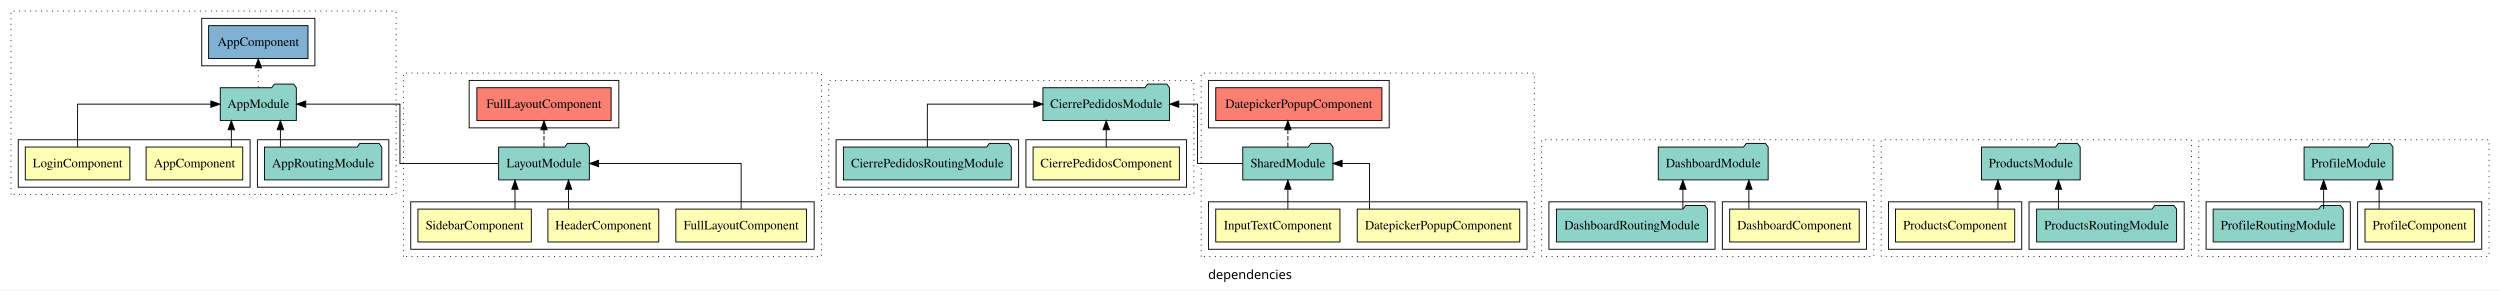
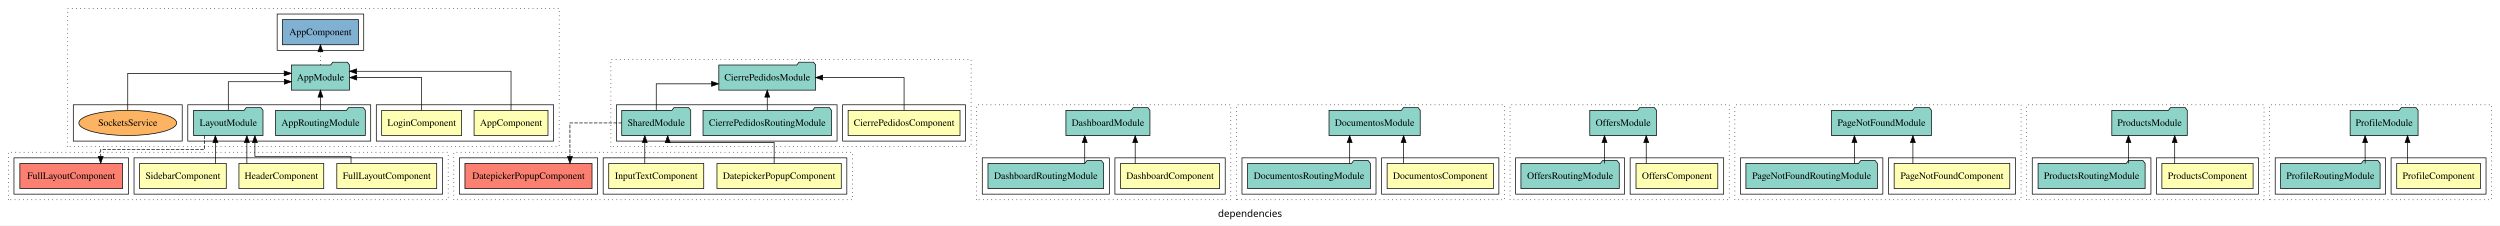
- <svg xmlns="http://www.w3.org/2000/svg" width="2739pt" height="318pt" viewBox="0.00 0.00 2739.00 317.80">
-   <g id="graph0" class="graph" transform="scale(1 1) rotate(0) translate(4 313.8)">
-     <polygon fill="white" stroke="transparent" points="-4,4 -4,-313.8 2735,-313.8 2735,4 -4,4" />
-     <text text-anchor="middle" x="1365.5" y="-8.2" font-family="sans-serif" font-size="14.00">dependencies</text>
+ <svg xmlns="http://www.w3.org/2000/svg" width="3581pt" height="323pt" viewBox="0.00 0.00 3581.00 322.80">
+   <g id="graph0" class="graph" transform="scale(1 1) rotate(0) translate(4 318.8)">
+     <polygon fill="white" stroke="transparent" points="-4,4 -4,-318.8 3577,-318.8 3577,4 -4,4" />
+     <text text-anchor="middle" x="1786.5" y="-8.2" font-family="sans-serif" font-size="14.00">dependencies</text>
+     <g id="clust1" class="cluster">
+       <polygon fill="none" stroke="black" stroke-dasharray="1,5" points="93,-108.8 93,-306.8 797,-306.8 797,-108.8 93,-108.8" />
+     </g>
+     <g id="clust2" class="cluster">
+       <polygon fill="none" stroke="black" points="535,-116.8 535,-168.8 789,-168.8 789,-116.8 535,-116.8" />
+     </g>
+     <g id="clust5" class="cluster">
+       <polygon fill="none" stroke="black" points="265,-116.8 265,-168.8 527,-168.8 527,-116.8 265,-116.8" />
+     </g>
+     <g id="clust7" class="cluster">
+       <polygon fill="none" stroke="black" points="393,-246.8 393,-298.8 517,-298.8 517,-246.8 393,-246.8" />
+     </g>
+     <g id="clust8" class="cluster">
+       <polygon fill="none" stroke="black" points="101,-116.8 101,-168.8 257,-168.8 257,-116.8 101,-116.8" />
+     </g>
+     <g id="clust15" class="cluster">
+       <polygon fill="none" stroke="black" stroke-dasharray="1,5" points="871,-108.8 871,-233.8 1387,-233.8 1387,-108.8 871,-108.8" />
+     </g>
+     <g id="clust16" class="cluster">
+       <polygon fill="none" stroke="black" points="1203,-116.8 1203,-168.8 1379,-168.8 1379,-116.8 1203,-116.8" />
+     </g>
+     <g id="clust18" class="cluster">
+       <polygon fill="none" stroke="black" points="879,-116.8 879,-168.8 1195,-168.8 1195,-116.8 879,-116.8" />
+     </g>
+     <g id="clust28" class="cluster">
+       <polygon fill="none" stroke="black" stroke-dasharray="1,5" points="1395,-32.8 1395,-168.8 1759,-168.8 1759,-32.8 1395,-32.8" />
+     </g>
+     <g id="clust29" class="cluster">
+       <polygon fill="none" stroke="black" points="1593,-40.8 1593,-92.8 1751,-92.8 1751,-40.8 1593,-40.8" />
+     </g>
+     <g id="clust31" class="cluster">
+       <polygon fill="none" stroke="black" points="1403,-40.8 1403,-92.8 1585,-92.8 1585,-40.8 1403,-40.8" />
+     </g>
+     <g id="clust41" class="cluster">
+       <polygon fill="none" stroke="black" stroke-dasharray="1,5" points="1767,-32.8 1767,-168.8 2151,-168.8 2151,-32.8 1767,-32.8" />
+     </g>
+     <g id="clust42" class="cluster">
+       <polygon fill="none" stroke="black" points="1975,-40.8 1975,-92.8 2143,-92.8 2143,-40.8 1975,-40.8" />
+     </g>
+     <g id="clust44" class="cluster">
+       <polygon fill="none" stroke="black" points="1775,-40.8 1775,-92.8 1967,-92.8 1967,-40.8 1775,-40.8" />
+     </g>
+     <g id="clust54" class="cluster">
+       <polygon fill="none" stroke="black" stroke-dasharray="1,5" points="8,-32.8 8,-100.8 638,-100.8 638,-32.8 8,-32.8" />
+     </g>
+     <g id="clust55" class="cluster">
+       <polygon fill="none" stroke="black" points="188,-40.8 188,-92.8 630,-92.8 630,-40.8 188,-40.8" />
+     </g>
+     <g id="clust60" class="cluster">
+       <polygon fill="none" stroke="black" points="16,-40.8 16,-92.8 180,-92.8 180,-40.8 16,-40.8" />
+     </g>
+     <g id="clust63" class="cluster">
+       <polygon fill="none" stroke="black" stroke-dasharray="1,5" points="2159,-32.8 2159,-168.8 2473,-168.8 2473,-32.8 2159,-32.8" />
+     </g>
+     <g id="clust64" class="cluster">
+       <polygon fill="none" stroke="black" points="2331,-40.8 2331,-92.8 2465,-92.8 2465,-40.8 2331,-40.8" />
+     </g>
+     <g id="clust66" class="cluster">
+       <polygon fill="none" stroke="black" points="2167,-40.8 2167,-92.8 2323,-92.8 2323,-40.8 2167,-40.8" />
+     </g>
    <g id="clust76" class="cluster">
-       <polygon fill="none" stroke="black" stroke-dasharray="1,5" points="1312,-32.8 1312,-233.8 1677,-233.8 1677,-32.8 1312,-32.8" />
+       <polygon fill="none" stroke="black" stroke-dasharray="1,5" points="2481,-32.8 2481,-168.8 2891,-168.8 2891,-32.8 2481,-32.8" />
    </g>
    <g id="clust77" class="cluster">
-       <polygon fill="none" stroke="black" points="1320,-40.8 1320,-92.8 1669,-92.8 1669,-40.8 1320,-40.8" />
-     </g>
-     <g id="clust81" class="cluster">
-       <polygon fill="none" stroke="black" points="1320,-173.8 1320,-225.8 1518,-225.8 1518,-173.8 1320,-173.8" />
-     </g>
-     <g id="clust28" class="cluster">
-       <polygon fill="none" stroke="black" stroke-dasharray="1,5" points="1685,-32.8 1685,-160.8 2049,-160.8 2049,-32.8 1685,-32.8" />
-     </g>
-     <g id="clust29" class="cluster">
-       <polygon fill="none" stroke="black" points="1883,-40.8 1883,-92.8 2041,-92.8 2041,-40.8 1883,-40.8" />
-     </g>
-     <g id="clust31" class="cluster">
-       <polygon fill="none" stroke="black" points="1693,-40.8 1693,-92.8 1875,-92.8 1875,-40.8 1693,-40.8" />
-     </g>
-     <g id="clust63" class="cluster">
-       <polygon fill="none" stroke="black" stroke-dasharray="1,5" points="2405,-32.8 2405,-160.8 2723,-160.8 2723,-32.8 2405,-32.8" />
-     </g>
-     <g id="clust64" class="cluster">
-       <polygon fill="none" stroke="black" points="2579,-40.8 2579,-92.8 2715,-92.8 2715,-40.8 2579,-40.8" />
-     </g>
-     <g id="clust66" class="cluster">
-       <polygon fill="none" stroke="black" points="2413,-40.8 2413,-92.8 2571,-92.8 2571,-40.8 2413,-40.8" />
-     </g>
-     <g id="clust41" class="cluster">
-       <polygon fill="none" stroke="black" stroke-dasharray="1,5" points="438,-32.8 438,-233.8 896,-233.8 896,-32.8 438,-32.8" />
-     </g>
-     <g id="clust42" class="cluster">
-       <polygon fill="none" stroke="black" points="446,-40.8 446,-92.8 888,-92.8 888,-40.8 446,-40.8" />
-     </g>
-     <g id="clust47" class="cluster">
-       <polygon fill="none" stroke="black" points="510,-173.8 510,-225.8 674,-225.8 674,-173.8 510,-173.8" />
-     </g>
-     <g id="clust1" class="cluster">
-       <polygon fill="none" stroke="black" stroke-dasharray="1,5" points="8,-100.8 8,-301.8 430,-301.8 430,-100.8 8,-100.8" />
-     </g>
-     <g id="clust5" class="cluster">
-       <polygon fill="none" stroke="black" points="278,-108.8 278,-160.8 422,-160.8 422,-108.8 278,-108.8" />
-     </g>
-     <g id="clust2" class="cluster">
-       <polygon fill="none" stroke="black" points="16,-108.8 16,-160.8 270,-160.8 270,-108.8 16,-108.8" />
-     </g>
-     <g id="clust7" class="cluster">
-       <polygon fill="none" stroke="black" points="217,-241.8 217,-293.8 341,-293.8 341,-241.8 217,-241.8" />
-     </g>
-     <g id="clust50" class="cluster">
-       <polygon fill="none" stroke="black" stroke-dasharray="1,5" points="2057,-32.8 2057,-160.8 2397,-160.8 2397,-32.8 2057,-32.8" />
-     </g>
-     <g id="clust53" class="cluster">
-       <polygon fill="none" stroke="black" points="2219,-40.8 2219,-92.8 2389,-92.8 2389,-40.8 2219,-40.8" />
-     </g>
-     <g id="clust51" class="cluster">
-       <polygon fill="none" stroke="black" points="2065,-40.8 2065,-92.8 2211,-92.8 2211,-40.8 2065,-40.8" />
-     </g>
-     <g id="clust15" class="cluster">
-       <polygon fill="none" stroke="black" stroke-dasharray="1,5" points="904,-100.8 904,-225.8 1304,-225.8 1304,-100.8 904,-100.8" />
-     </g>
-     <g id="clust16" class="cluster">
-       <polygon fill="none" stroke="black" points="1120,-108.8 1120,-160.8 1296,-160.8 1296,-108.8 1120,-108.8" />
-     </g>
-     <g id="clust18" class="cluster">
-       <polygon fill="none" stroke="black" points="912,-108.8 912,-160.8 1112,-160.8 1112,-108.8 912,-108.8" />
+       <polygon fill="none" stroke="black" points="2701,-40.8 2701,-92.8 2883,-92.8 2883,-40.8 2701,-40.8" />
+     </g>
+     <g id="clust79" class="cluster">
+       <polygon fill="none" stroke="black" points="2489,-40.8 2489,-92.8 2693,-92.8 2693,-40.8 2489,-40.8" />
+     </g>
+     <g id="clust89" class="cluster">
+       <polygon fill="none" stroke="black" stroke-dasharray="1,5" points="2899,-32.8 2899,-168.8 3239,-168.8 3239,-32.8 2899,-32.8" />
+     </g>
+     <g id="clust90" class="cluster">
+       <polygon fill="none" stroke="black" points="3085,-40.8 3085,-92.8 3231,-92.8 3231,-40.8 3085,-40.8" />
+     </g>
+     <g id="clust92" class="cluster">
+       <polygon fill="none" stroke="black" points="2907,-40.8 2907,-92.8 3077,-92.8 3077,-40.8 2907,-40.8" />
+     </g>
+     <g id="clust102" class="cluster">
+       <polygon fill="none" stroke="black" stroke-dasharray="1,5" points="3247,-32.8 3247,-168.8 3565,-168.8 3565,-32.8 3247,-32.8" />
+     </g>
+     <g id="clust103" class="cluster">
+       <polygon fill="none" stroke="black" points="3421,-40.8 3421,-92.8 3557,-92.8 3557,-40.8 3421,-40.8" />
+     </g>
+     <g id="clust105" class="cluster">
+       <polygon fill="none" stroke="black" points="3255,-40.8 3255,-92.8 3413,-92.8 3413,-40.8 3255,-40.8" />
+     </g>
+     <g id="clust115" class="cluster">
+       <polygon fill="none" stroke="black" stroke-dasharray="1,5" points="646,-32.8 646,-100.8 1217,-100.8 1217,-32.8 646,-32.8" />
+     </g>
+     <g id="clust116" class="cluster">
+       <polygon fill="none" stroke="black" points="860,-40.8 860,-92.8 1209,-92.8 1209,-40.8 860,-40.8" />
+     </g>
+     <g id="clust120" class="cluster">
+       <polygon fill="none" stroke="black" points="654,-40.8 654,-92.8 852,-92.8 852,-40.8 654,-40.8" />
    </g>
    <g id="node1" class="node">
-       <polygon fill="#ffffb3" stroke="black" points="261.94,-152.8 156.06,-152.8 156.06,-116.8 261.94,-116.8 261.94,-152.8" />
-       <text text-anchor="middle" x="209" y="-130.6" font-family="Times,serif" font-size="14.00">AppComponent</text>
+       <polygon fill="#ffffb3" stroke="black" points="780.94,-160.8 675.06,-160.8 675.06,-124.8 780.94,-124.8 780.94,-160.8" />
+       <text text-anchor="middle" x="728" y="-138.6" font-family="Times,serif" font-size="14.00">AppComponent</text>
    </g>
    <g id="node3" class="node">
-       <polygon fill="#8dd3c7" stroke="black" points="320.66,-217.8 317.66,-221.8 296.66,-221.8 293.66,-217.8 237.34,-217.8 237.34,-181.8 320.66,-181.8 320.66,-217.8" />
-       <text text-anchor="middle" x="279" y="-195.6" font-family="Times,serif" font-size="14.00">AppModule</text>
+       <polygon fill="#8dd3c7" stroke="black" points="496.66,-225.8 493.66,-229.8 472.66,-229.8 469.66,-225.8 413.34,-225.8 413.34,-189.8 496.66,-189.8 496.66,-225.8" />
+       <text text-anchor="middle" x="455" y="-203.6" font-family="Times,serif" font-size="14.00">AppModule</text>
    </g>
    <g id="edge1" class="edge">
-       <path fill="none" stroke="black" d="M249.45,-152.91C249.45,-152.91 249.45,-171.79 249.45,-171.79" />
-       <polygon fill="black" stroke="black" points="245.95,-171.79 249.45,-181.79 252.95,-171.79 245.95,-171.79" />
+       <path fill="none" stroke="black" d="M728,-161.09C728,-183.01 728,-216.8 728,-216.8 728,-216.8 506.76,-216.8 506.76,-216.8" />
+       <polygon fill="black" stroke="black" points="506.76,-213.3 496.76,-216.8 506.76,-220.3 506.76,-213.3" />
    </g>
    <g id="node2" class="node">
-       <polygon fill="#ffffb3" stroke="black" points="138.28,-152.8 23.72,-152.8 23.72,-116.8 138.28,-116.8 138.28,-152.8" />
-       <text text-anchor="middle" x="81" y="-130.6" font-family="Times,serif" font-size="14.00">LoginComponent</text>
+       <polygon fill="#ffffb3" stroke="black" points="657.28,-160.8 542.72,-160.8 542.72,-124.8 657.28,-124.8 657.28,-160.8" />
+       <text text-anchor="middle" x="600" y="-138.6" font-family="Times,serif" font-size="14.00">LoginComponent</text>
    </g>
    <g id="edge2" class="edge">
-       <path fill="none" stroke="black" d="M81,-152.91C81,-172.14 81,-199.8 81,-199.8 81,-199.8 227.01,-199.8 227.01,-199.8" />
-       <polygon fill="black" stroke="black" points="227.01,-203.3 237.01,-199.8 227.01,-196.3 227.01,-203.3" />
+       <path fill="none" stroke="black" d="M600,-160.91C600,-180.14 600,-207.8 600,-207.8 600,-207.8 506.94,-207.8 506.94,-207.8" />
+       <polygon fill="black" stroke="black" points="506.94,-204.3 496.94,-207.8 506.94,-211.3 506.94,-204.3" />
    </g>
    <g id="node6" class="node">
-       <polygon fill="#80b1d3" stroke="black" points="333.44,-285.8 224.56,-285.8 224.56,-249.8 333.44,-249.8 333.44,-285.8" />
-       <text text-anchor="middle" x="279" y="-263.6" font-family="Times,serif" font-size="14.00">AppComponent </text>
+       <polygon fill="#80b1d3" stroke="black" points="509.44,-290.8 400.56,-290.8 400.56,-254.8 509.44,-254.8 509.44,-290.8" />
+       <text text-anchor="middle" x="455" y="-268.6" font-family="Times,serif" font-size="14.00">AppComponent </text>
    </g>
    <g id="edge5" class="edge">
-       <path fill="none" stroke="black" stroke-dasharray="1,5" d="M279,-218.02C279,-218.02 279,-239.53 279,-239.53" />
-       <polygon fill="black" stroke="black" points="275.5,-239.53 279,-249.53 282.5,-239.53 275.5,-239.53" />
+       <path fill="none" stroke="black" stroke-dasharray="1,5" d="M455,-225.91C455,-225.91 455,-244.79 455,-244.79" />
+       <polygon fill="black" stroke="black" points="451.5,-244.79 455,-254.79 458.5,-244.79 451.5,-244.79" />
    </g>
    <g id="node4" class="node">
-       <polygon fill="#8dd3c7" stroke="black" points="414.27,-152.8 411.27,-156.8 390.27,-156.8 387.27,-152.8 285.73,-152.8 285.73,-116.8 414.27,-116.8 414.27,-152.8" />
-       <text text-anchor="middle" x="350" y="-130.6" font-family="Times,serif" font-size="14.00">AppRoutingModule</text>
+       <polygon fill="#8dd3c7" stroke="black" points="519.27,-160.8 516.27,-164.8 495.27,-164.8 492.27,-160.8 390.73,-160.8 390.73,-124.8 519.27,-124.8 519.27,-160.8" />
+       <text text-anchor="middle" x="455" y="-138.6" font-family="Times,serif" font-size="14.00">AppRoutingModule</text>
    </g>
    <g id="edge3" class="edge">
-       <path fill="none" stroke="black" d="M303.22,-152.91C303.22,-152.91 303.22,-171.79 303.22,-171.79" />
-       <polygon fill="black" stroke="black" points="299.72,-171.79 303.22,-181.79 306.72,-171.79 299.72,-171.79" />
+       <path fill="none" stroke="black" d="M455,-160.91C455,-160.91 455,-179.79 455,-179.79" />
+       <polygon fill="black" stroke="black" points="451.5,-179.79 455,-189.79 458.5,-179.79 451.5,-179.79" />
    </g>
    <g id="node5" class="node">
-       <polygon fill="#8dd3c7" stroke="black" points="641.71,-152.8 638.71,-156.8 617.71,-156.8 614.71,-152.8 542.29,-152.8 542.29,-116.8 641.71,-116.8 641.71,-152.8" />
-       <text text-anchor="middle" x="592" y="-130.6" font-family="Times,serif" font-size="14.00">LayoutModule</text>
+       <polygon fill="#8dd3c7" stroke="black" points="372.71,-160.8 369.71,-164.8 348.71,-164.8 345.71,-160.8 273.29,-160.8 273.29,-124.8 372.71,-124.8 372.71,-160.8" />
+       <text text-anchor="middle" x="323" y="-138.6" font-family="Times,serif" font-size="14.00">LayoutModule</text>
    </g>
    <g id="edge4" class="edge">
-       <path fill="none" stroke="black" d="M542.06,-134.8C495.82,-134.8 434.17,-134.8 434.17,-134.8 434.17,-134.8 434.17,-199.8 434.17,-199.8 434.17,-199.8 330.99,-199.8 330.99,-199.8" />
-       <polygon fill="black" stroke="black" points="330.99,-196.3 320.99,-199.8 330.99,-203.3 330.99,-196.3" />
+       <path fill="none" stroke="black" d="M323,-160.82C323,-178.17 323,-201.8 323,-201.8 323,-201.8 403.23,-201.8 403.23,-201.8" />
+       <polygon fill="black" stroke="black" points="403.23,-205.3 413.23,-201.8 403.23,-198.3 403.23,-205.3" />
+     </g>
+     <g id="node21" class="node">
+       <polygon fill="#fb8072" stroke="black" points="171.55,-84.8 24.45,-84.8 24.45,-48.8 171.55,-48.8 171.55,-84.8" />
+       <text text-anchor="middle" x="98" y="-62.6" font-family="Times,serif" font-size="14.00">FullLayoutComponent </text>
+     </g>
+     <g id="edge17" class="edge">
+       <path fill="none" stroke="black" stroke-dasharray="5,2" d="M288.95,-124.69C288.95,-114.9 288.95,-104.8 288.95,-104.8 288.95,-104.8 140.25,-104.8 140.25,-104.8 140.25,-104.8 140.25,-94.91 140.25,-94.91" />
+       <polygon fill="black" stroke="black" points="143.75,-94.91 140.25,-84.91 136.75,-94.91 143.75,-94.91" />
+     </g>
+     <g id="node7" class="node">
+       <ellipse fill="#fdb462" stroke="black" cx="179" cy="-142.8" rx="70.06" ry="18" />
+       <text text-anchor="middle" x="179" y="-138.6" font-family="Times,serif" font-size="14.00">SocketsService</text>
+     </g>
+     <g id="edge6" class="edge">
+       <path fill="none" stroke="black" d="M179,-161.08C179,-182.12 179,-213.8 179,-213.8 179,-213.8 403.08,-213.8 403.08,-213.8" />
+       <polygon fill="black" stroke="black" points="403.08,-217.3 413.08,-213.8 403.08,-210.3 403.08,-217.3" />
+     </g>
+     <g id="node8" class="node">
+       <polygon fill="#ffffb3" stroke="black" points="1371.14,-160.8 1210.86,-160.8 1210.86,-124.8 1371.14,-124.8 1371.14,-160.8" />
+       <text text-anchor="middle" x="1291" y="-138.6" font-family="Times,serif" font-size="14.00">CierrePedidosComponent</text>
+     </g>
+     <g id="node9" class="node">
+       <polygon fill="#8dd3c7" stroke="black" points="1164.36,-225.8 1161.36,-229.8 1140.36,-229.8 1137.36,-225.8 1025.64,-225.8 1025.64,-189.8 1164.36,-189.8 1164.36,-225.8" />
+       <text text-anchor="middle" x="1095" y="-203.6" font-family="Times,serif" font-size="14.00">CierrePedidosModule</text>
+     </g>
+     <g id="edge7" class="edge">
+       <path fill="none" stroke="black" d="M1291,-160.91C1291,-180.14 1291,-207.8 1291,-207.8 1291,-207.8 1174.38,-207.8 1174.38,-207.8" />
+       <polygon fill="black" stroke="black" points="1174.38,-204.3 1164.38,-207.8 1174.38,-211.3 1174.38,-204.3" />
+     </g>
+     <g id="node10" class="node">
+       <polygon fill="#8dd3c7" stroke="black" points="1186.98,-160.8 1183.98,-164.8 1162.98,-164.8 1159.98,-160.8 1003.02,-160.8 1003.02,-124.8 1186.98,-124.8 1186.98,-160.8" />
+       <text text-anchor="middle" x="1095" y="-138.6" font-family="Times,serif" font-size="14.00">CierrePedidosRoutingModule</text>
+     </g>
+     <g id="edge8" class="edge">
+       <path fill="none" stroke="black" d="M1095,-160.91C1095,-160.91 1095,-179.79 1095,-179.79" />
+       <polygon fill="black" stroke="black" points="1091.5,-179.79 1095,-189.79 1098.5,-179.79 1091.5,-179.79" />
+     </g>
+     <g id="node11" class="node">
+       <polygon fill="#8dd3c7" stroke="black" points="985.42,-160.8 982.42,-164.8 961.42,-164.8 958.42,-160.8 886.58,-160.8 886.58,-124.8 985.42,-124.8 985.42,-160.8" />
+       <text text-anchor="middle" x="936" y="-138.6" font-family="Times,serif" font-size="14.00">SharedModule</text>
+     </g>
+     <g id="edge9" class="edge">
+       <path fill="none" stroke="black" d="M936,-160.83C936,-177.2 936,-198.8 936,-198.8 936,-198.8 1015.26,-198.8 1015.26,-198.8" />
+       <polygon fill="black" stroke="black" points="1015.26,-202.3 1025.26,-198.8 1015.26,-195.3 1015.26,-202.3" />
+     </g>
+     <g id="node36" class="node">
+       <polygon fill="#fb8072" stroke="black" points="844.02,-84.8 661.98,-84.8 661.98,-48.8 844.02,-48.8 844.02,-84.8" />
+       <text text-anchor="middle" x="753" y="-62.6" font-family="Times,serif" font-size="14.00">DatepickerPopupComponent </text>
+     </g>
+     <g id="edge28" class="edge">
+       <path fill="none" stroke="black" stroke-dasharray="5,2" d="M886.78,-142.8C852.3,-142.8 812.37,-142.8 812.37,-142.8 812.37,-142.8 812.37,-94.81 812.37,-94.81" />
+       <polygon fill="black" stroke="black" points="815.87,-94.81 812.37,-84.81 808.87,-94.81 815.87,-94.81" />
+     </g>
+     <g id="node12" class="node">
+       <polygon fill="#ffffb3" stroke="black" points="1742.97,-84.8 1601.03,-84.8 1601.03,-48.8 1742.97,-48.8 1742.97,-84.8" />
+       <text text-anchor="middle" x="1672" y="-62.6" font-family="Times,serif" font-size="14.00">DashboardComponent</text>
+     </g>
+     <g id="node13" class="node">
+       <polygon fill="#8dd3c7" stroke="black" points="1643.19,-160.8 1640.19,-164.8 1619.19,-164.8 1616.19,-160.8 1522.81,-160.8 1522.81,-124.8 1643.19,-124.8 1643.19,-160.8" />
+       <text text-anchor="middle" x="1583" y="-138.6" font-family="Times,serif" font-size="14.00">DashboardModule</text>
+     </g>
+     <g id="edge10" class="edge">
+       <path fill="none" stroke="black" d="M1622.05,-84.81C1622.05,-84.81 1622.05,-114.65 1622.05,-114.65" />
+       <polygon fill="black" stroke="black" points="1618.55,-114.65 1622.05,-124.65 1625.55,-114.65 1618.55,-114.65" />
+     </g>
+     <g id="node14" class="node">
+       <polygon fill="#8dd3c7" stroke="black" points="1576.81,-84.8 1573.81,-88.8 1552.81,-88.8 1549.81,-84.8 1411.19,-84.8 1411.19,-48.8 1576.81,-48.8 1576.81,-84.8" />
+       <text text-anchor="middle" x="1494" y="-62.6" font-family="Times,serif" font-size="14.00">DashboardRoutingModule</text>
+     </g>
+     <g id="edge11" class="edge">
+       <path fill="none" stroke="black" d="M1549.78,-84.81C1549.78,-84.81 1549.78,-114.65 1549.78,-114.65" />
+       <polygon fill="black" stroke="black" points="1546.28,-114.65 1549.78,-124.65 1553.28,-114.65 1546.28,-114.65" />
+     </g>
+     <g id="node15" class="node">
+       <polygon fill="#ffffb3" stroke="black" points="2135.09,-84.8 1982.91,-84.8 1982.91,-48.8 2135.09,-48.8 2135.09,-84.8" />
+       <text text-anchor="middle" x="2059" y="-62.6" font-family="Times,serif" font-size="14.00">DocumentosComponent</text>
+     </g>
+     <g id="node16" class="node">
+       <polygon fill="#8dd3c7" stroke="black" points="2030.31,-160.8 2027.31,-164.8 2006.31,-164.8 2003.31,-160.8 1899.69,-160.8 1899.69,-124.8 2030.31,-124.8 2030.31,-160.8" />
+       <text text-anchor="middle" x="1965" y="-138.6" font-family="Times,serif" font-size="14.00">DocumentosModule</text>
+     </g>
+     <g id="edge12" class="edge">
+       <path fill="none" stroke="black" d="M2006.55,-84.81C2006.55,-84.81 2006.55,-114.65 2006.55,-114.65" />
+       <polygon fill="black" stroke="black" points="2003.05,-114.65 2006.55,-124.65 2010.05,-114.65 2003.05,-114.65" />
    </g>
    <g id="node17" class="node">
-       <polygon fill="#fb8072" stroke="black" points="665.55,-217.8 518.45,-217.8 518.45,-181.8 665.55,-181.8 665.55,-217.8" />
-       <text text-anchor="middle" x="592" y="-195.6" font-family="Times,serif" font-size="14.00">FullLayoutComponent </text>
+       <polygon fill="#8dd3c7" stroke="black" points="1958.93,-84.8 1955.93,-88.8 1934.93,-88.8 1931.93,-84.8 1783.07,-84.8 1783.07,-48.8 1958.93,-48.8 1958.93,-84.8" />
+       <text text-anchor="middle" x="1871" y="-62.6" font-family="Times,serif" font-size="14.00">DocumentosRoutingModule</text>
+     </g>
+     <g id="edge13" class="edge">
+       <path fill="none" stroke="black" d="M1929.28,-84.81C1929.28,-84.81 1929.28,-114.65 1929.28,-114.65" />
+       <polygon fill="black" stroke="black" points="1925.78,-114.65 1929.28,-124.65 1932.78,-114.65 1925.78,-114.65" />
+     </g>
+     <g id="node18" class="node">
+       <polygon fill="#ffffb3" stroke="black" points="621.55,-84.8 478.45,-84.8 478.45,-48.8 621.55,-48.8 621.55,-84.8" />
+       <text text-anchor="middle" x="550" y="-62.6" font-family="Times,serif" font-size="14.00">FullLayoutComponent</text>
    </g>
    <g id="edge14" class="edge">
-       <path fill="none" stroke="black" stroke-dasharray="5,2" d="M592,-152.91C592,-152.91 592,-171.79 592,-171.79" />
-       <polygon fill="black" stroke="black" points="588.5,-171.79 592,-181.79 595.5,-171.79 588.5,-171.79" />
-     </g>
-     <g id="node7" class="node">
-       <polygon fill="#ffffb3" stroke="black" points="1288.14,-152.8 1127.86,-152.8 1127.86,-116.8 1288.14,-116.8 1288.14,-152.8" />
-       <text text-anchor="middle" x="1208" y="-130.6" font-family="Times,serif" font-size="14.00">CierrePedidosComponent</text>
-     </g>
-     <g id="node8" class="node">
-       <polygon fill="#8dd3c7" stroke="black" points="1277.36,-217.8 1274.36,-221.8 1253.36,-221.8 1250.36,-217.8 1138.64,-217.8 1138.64,-181.8 1277.36,-181.8 1277.36,-217.8" />
-       <text text-anchor="middle" x="1208" y="-195.6" font-family="Times,serif" font-size="14.00">CierrePedidosModule</text>
-     </g>
-     <g id="edge6" class="edge">
-       <path fill="none" stroke="black" d="M1208,-152.91C1208,-152.91 1208,-171.79 1208,-171.79" />
-       <polygon fill="black" stroke="black" points="1204.5,-171.79 1208,-181.79 1211.5,-171.79 1204.5,-171.79" />
-     </g>
-     <g id="node9" class="node">
-       <polygon fill="#8dd3c7" stroke="black" points="1103.98,-152.8 1100.98,-156.8 1079.98,-156.8 1076.98,-152.8 920.02,-152.8 920.02,-116.8 1103.98,-116.8 1103.98,-152.8" />
-       <text text-anchor="middle" x="1012" y="-130.6" font-family="Times,serif" font-size="14.00">CierrePedidosRoutingModule</text>
-     </g>
-     <g id="edge7" class="edge">
-       <path fill="none" stroke="black" d="M1012,-152.91C1012,-172.14 1012,-199.8 1012,-199.8 1012,-199.8 1128.62,-199.8 1128.62,-199.8" />
-       <polygon fill="black" stroke="black" points="1128.62,-203.3 1138.62,-199.8 1128.62,-196.3 1128.62,-203.3" />
-     </g>
-     <g id="node10" class="node">
-       <polygon fill="#8dd3c7" stroke="black" points="1456.42,-152.8 1453.42,-156.8 1432.42,-156.8 1429.42,-152.8 1357.58,-152.8 1357.58,-116.8 1456.42,-116.8 1456.42,-152.8" />
-       <text text-anchor="middle" x="1407" y="-130.6" font-family="Times,serif" font-size="14.00">SharedModule</text>
-     </g>
-     <g id="edge8" class="edge">
-       <path fill="none" stroke="black" d="M1357.51,-134.8C1332.77,-134.8 1308.03,-134.8 1308.03,-134.8 1308.03,-134.8 1308.03,-199.8 1308.03,-199.8 1308.03,-199.8 1287.47,-199.8 1287.47,-199.8" />
-       <polygon fill="black" stroke="black" points="1287.47,-196.3 1277.47,-199.8 1287.47,-203.3 1287.47,-196.3" />
+       <path fill="none" stroke="black" d="M498.81,-85.01C498.81,-90.35 498.81,-94.8 498.81,-94.8 498.81,-94.8 361.11,-94.8 361.11,-94.8 361.11,-94.8 361.11,-114.65 361.11,-114.65" />
+       <polygon fill="black" stroke="black" points="357.61,-114.65 361.11,-124.65 364.61,-114.65 357.61,-114.65" />
+     </g>
+     <g id="node19" class="node">
+       <polygon fill="#ffffb3" stroke="black" points="459.74,-84.8 338.26,-84.8 338.26,-48.8 459.74,-48.8 459.74,-84.8" />
+       <text text-anchor="middle" x="399" y="-62.6" font-family="Times,serif" font-size="14.00">HeaderComponent</text>
+     </g>
+     <g id="edge15" class="edge">
+       <path fill="none" stroke="black" d="M349.62,-84.81C349.62,-84.81 349.62,-114.65 349.62,-114.65" />
+       <polygon fill="black" stroke="black" points="346.12,-114.65 349.62,-124.65 353.12,-114.65 346.12,-114.65" />
+     </g>
+     <g id="node20" class="node">
+       <polygon fill="#ffffb3" stroke="black" points="320.1,-84.8 195.9,-84.8 195.9,-48.8 320.1,-48.8 320.1,-84.8" />
+       <text text-anchor="middle" x="258" y="-62.6" font-family="Times,serif" font-size="14.00">SidebarComponent</text>
+     </g>
+     <g id="edge16" class="edge">
+       <path fill="none" stroke="black" d="M304.5,-84.81C304.5,-84.81 304.5,-114.65 304.5,-114.65" />
+       <polygon fill="black" stroke="black" points="301,-114.65 304.5,-124.65 308,-114.65 301,-114.65" />
+     </g>
+     <g id="node22" class="node">
+       <polygon fill="#ffffb3" stroke="black" points="2456.58,-84.8 2339.42,-84.8 2339.42,-48.8 2456.58,-48.8 2456.58,-84.8" />
+       <text text-anchor="middle" x="2398" y="-62.6" font-family="Times,serif" font-size="14.00">OffersComponent</text>
+     </g>
+     <g id="node23" class="node">
+       <polygon fill="#8dd3c7" stroke="black" points="2368.8,-160.8 2365.8,-164.8 2344.8,-164.8 2341.8,-160.8 2273.2,-160.8 2273.2,-124.8 2368.8,-124.8 2368.8,-160.8" />
+       <text text-anchor="middle" x="2321" y="-138.6" font-family="Times,serif" font-size="14.00">OffersModule</text>
+     </g>
+     <g id="edge18" class="edge">
+       <path fill="none" stroke="black" d="M2354.05,-84.81C2354.05,-84.81 2354.05,-114.65 2354.05,-114.65" />
+       <polygon fill="black" stroke="black" points="2350.55,-114.65 2354.05,-124.65 2357.55,-114.65 2350.55,-114.65" />
+     </g>
+     <g id="node24" class="node">
+       <polygon fill="#8dd3c7" stroke="black" points="2315.42,-84.8 2312.42,-88.8 2291.42,-88.8 2288.42,-84.8 2174.58,-84.8 2174.58,-48.8 2315.42,-48.8 2315.42,-84.8" />
+       <text text-anchor="middle" x="2245" y="-62.6" font-family="Times,serif" font-size="14.00">OffersRoutingModule</text>
+     </g>
+     <g id="edge19" class="edge">
+       <path fill="none" stroke="black" d="M2294.28,-84.81C2294.28,-84.81 2294.28,-114.65 2294.28,-114.65" />
+       <polygon fill="black" stroke="black" points="2290.78,-114.65 2294.28,-124.65 2297.78,-114.65 2290.78,-114.65" />
+     </g>
+     <g id="node25" class="node">
+       <polygon fill="#ffffb3" stroke="black" points="2874.82,-84.8 2709.18,-84.8 2709.18,-48.8 2874.82,-48.8 2874.82,-84.8" />
+       <text text-anchor="middle" x="2792" y="-62.6" font-family="Times,serif" font-size="14.00">PageNotFoundComponent</text>
    </g>
    <g id="node26" class="node">
-       <polygon fill="#fb8072" stroke="black" points="1510.02,-217.8 1327.98,-217.8 1327.98,-181.8 1510.02,-181.8 1510.02,-217.8" />
-       <text text-anchor="middle" x="1419" y="-195.6" font-family="Times,serif" font-size="14.00">DatepickerPopupComponent </text>
+       <polygon fill="#8dd3c7" stroke="black" points="2762.54,-160.8 2759.54,-164.8 2738.54,-164.8 2735.54,-160.8 2619.46,-160.8 2619.46,-124.8 2762.54,-124.8 2762.54,-160.8" />
+       <text text-anchor="middle" x="2691" y="-138.6" font-family="Times,serif" font-size="14.00">PageNotFoundModule</text>
+     </g>
+     <g id="edge20" class="edge">
+       <path fill="none" stroke="black" d="M2736.05,-84.81C2736.05,-84.81 2736.05,-114.65 2736.05,-114.65" />
+       <polygon fill="black" stroke="black" points="2732.55,-114.65 2736.05,-124.65 2739.55,-114.65 2732.55,-114.65" />
+     </g>
+     <g id="node27" class="node">
+       <polygon fill="#8dd3c7" stroke="black" points="2685.16,-84.8 2682.16,-88.8 2661.16,-88.8 2658.16,-84.8 2496.84,-84.8 2496.84,-48.8 2685.16,-48.8 2685.16,-84.8" />
+       <text text-anchor="middle" x="2591" y="-62.6" font-family="Times,serif" font-size="14.00">PageNotFoundRoutingModule</text>
    </g>
    <g id="edge21" class="edge">
-       <path fill="none" stroke="black" stroke-dasharray="5,2" d="M1407,-152.91C1407,-152.91 1407,-171.79 1407,-171.79" />
-       <polygon fill="black" stroke="black" points="1403.5,-171.79 1407,-181.79 1410.5,-171.79 1403.5,-171.79" />
-     </g>
-     <g id="node11" class="node">
-       <polygon fill="#ffffb3" stroke="black" points="2032.97,-84.8 1891.03,-84.8 1891.03,-48.8 2032.97,-48.8 2032.97,-84.8" />
-       <text text-anchor="middle" x="1962" y="-62.6" font-family="Times,serif" font-size="14.00">DashboardComponent</text>
-     </g>
-     <g id="node12" class="node">
-       <polygon fill="#8dd3c7" stroke="black" points="1933.19,-152.8 1930.19,-156.8 1909.19,-156.8 1906.19,-152.8 1812.81,-152.8 1812.81,-116.8 1933.19,-116.8 1933.19,-152.8" />
-       <text text-anchor="middle" x="1873" y="-130.6" font-family="Times,serif" font-size="14.00">DashboardModule</text>
-     </g>
-     <g id="edge9" class="edge">
-       <path fill="none" stroke="black" d="M1912.05,-85.02C1912.05,-85.02 1912.05,-106.53 1912.05,-106.53" />
-       <polygon fill="black" stroke="black" points="1908.55,-106.53 1912.05,-116.53 1915.55,-106.53 1908.55,-106.53" />
-     </g>
-     <g id="node13" class="node">
-       <polygon fill="#8dd3c7" stroke="black" points="1866.81,-84.8 1863.81,-88.8 1842.81,-88.8 1839.81,-84.8 1701.19,-84.8 1701.19,-48.8 1866.81,-48.8 1866.81,-84.8" />
-       <text text-anchor="middle" x="1784" y="-62.6" font-family="Times,serif" font-size="14.00">DashboardRoutingModule</text>
-     </g>
-     <g id="edge10" class="edge">
-       <path fill="none" stroke="black" d="M1839.78,-85.02C1839.78,-85.02 1839.78,-106.53 1839.78,-106.53" />
-       <polygon fill="black" stroke="black" points="1836.28,-106.53 1839.78,-116.53 1843.28,-106.53 1836.28,-106.53" />
-     </g>
-     <g id="node14" class="node">
-       <polygon fill="#ffffb3" stroke="black" points="879.55,-84.8 736.45,-84.8 736.45,-48.8 879.55,-48.8 879.55,-84.8" />
-       <text text-anchor="middle" x="808" y="-62.6" font-family="Times,serif" font-size="14.00">FullLayoutComponent</text>
-     </g>
-     <g id="edge11" class="edge">
-       <path fill="none" stroke="black" d="M808,-85.02C808,-105.17 808,-134.8 808,-134.8 808,-134.8 651.83,-134.8 651.83,-134.8" />
-       <polygon fill="black" stroke="black" points="651.83,-131.3 641.83,-134.8 651.83,-138.3 651.83,-131.3" />
-     </g>
-     <g id="node15" class="node">
-       <polygon fill="#ffffb3" stroke="black" points="717.74,-84.8 596.26,-84.8 596.26,-48.8 717.74,-48.8 717.74,-84.8" />
-       <text text-anchor="middle" x="657" y="-62.6" font-family="Times,serif" font-size="14.00">HeaderComponent</text>
-     </g>
-     <g id="edge12" class="edge">
-       <path fill="none" stroke="black" d="M618.87,-85.02C618.87,-85.02 618.87,-106.53 618.87,-106.53" />
-       <polygon fill="black" stroke="black" points="615.37,-106.53 618.87,-116.53 622.37,-106.53 615.37,-106.53" />
-     </g>
-     <g id="node16" class="node">
-       <polygon fill="#ffffb3" stroke="black" points="578.1,-84.8 453.9,-84.8 453.9,-48.8 578.1,-48.8 578.1,-84.8" />
-       <text text-anchor="middle" x="516" y="-62.6" font-family="Times,serif" font-size="14.00">SidebarComponent</text>
-     </g>
-     <g id="edge13" class="edge">
-       <path fill="none" stroke="black" d="M560.22,-85.02C560.22,-85.02 560.22,-106.53 560.22,-106.53" />
-       <polygon fill="black" stroke="black" points="556.72,-106.53 560.22,-116.53 563.72,-106.53 556.72,-106.53" />
-     </g>
-     <g id="node18" class="node">
-       <polygon fill="#ffffb3" stroke="black" points="2203.33,-84.8 2072.67,-84.8 2072.67,-48.8 2203.33,-48.8 2203.33,-84.8" />
-       <text text-anchor="middle" x="2138" y="-62.6" font-family="Times,serif" font-size="14.00">ProductsComponent</text>
-     </g>
-     <g id="node19" class="node">
-       <polygon fill="#8dd3c7" stroke="black" points="2275.04,-152.8 2272.04,-156.8 2251.04,-156.8 2248.04,-152.8 2166.96,-152.8 2166.96,-116.8 2275.04,-116.8 2275.04,-152.8" />
-       <text text-anchor="middle" x="2221" y="-130.6" font-family="Times,serif" font-size="14.00">ProductsModule</text>
-     </g>
-     <g id="edge15" class="edge">
-       <path fill="none" stroke="black" d="M2184.95,-85.02C2184.95,-85.02 2184.95,-106.53 2184.95,-106.53" />
-       <polygon fill="black" stroke="black" points="2181.45,-106.53 2184.95,-116.53 2188.45,-106.53 2181.45,-106.53" />
-     </g>
-     <g id="node20" class="node">
-       <polygon fill="#8dd3c7" stroke="black" points="2380.66,-84.8 2377.66,-88.8 2356.66,-88.8 2353.66,-84.8 2227.34,-84.8 2227.34,-48.8 2380.66,-48.8 2380.66,-84.8" />
-       <text text-anchor="middle" x="2304" y="-62.6" font-family="Times,serif" font-size="14.00">ProductsRoutingModule</text>
-     </g>
-     <g id="edge16" class="edge">
-       <path fill="none" stroke="black" d="M2251.22,-85.02C2251.22,-85.02 2251.22,-106.53 2251.22,-106.53" />
-       <polygon fill="black" stroke="black" points="2247.72,-106.53 2251.22,-116.53 2254.72,-106.53 2247.72,-106.53" />
-     </g>
-     <g id="node21" class="node">
-       <polygon fill="#ffffb3" stroke="black" points="2706.93,-84.8 2587.07,-84.8 2587.07,-48.8 2706.93,-48.8 2706.93,-84.8" />
-       <text text-anchor="middle" x="2647" y="-62.6" font-family="Times,serif" font-size="14.00">ProfileComponent</text>
-     </g>
-     <g id="node22" class="node">
-       <polygon fill="#8dd3c7" stroke="black" points="2617.65,-152.8 2614.65,-156.8 2593.65,-156.8 2590.65,-152.8 2520.35,-152.8 2520.35,-116.8 2617.65,-116.8 2617.65,-152.8" />
-       <text text-anchor="middle" x="2569" y="-130.6" font-family="Times,serif" font-size="14.00">ProfileModule</text>
-     </g>
-     <g id="edge17" class="edge">
-       <path fill="none" stroke="black" d="M2602.55,-85.02C2602.55,-85.02 2602.55,-106.53 2602.55,-106.53" />
-       <polygon fill="black" stroke="black" points="2599.05,-106.53 2602.55,-116.53 2606.05,-106.53 2599.05,-106.53" />
-     </g>
-     <g id="node23" class="node">
-       <polygon fill="#8dd3c7" stroke="black" points="2563.27,-84.8 2560.27,-88.8 2539.27,-88.8 2536.27,-84.8 2420.73,-84.8 2420.73,-48.8 2563.27,-48.8 2563.27,-84.8" />
-       <text text-anchor="middle" x="2492" y="-62.6" font-family="Times,serif" font-size="14.00">ProfileRoutingModule</text>
-     </g>
-     <g id="edge18" class="edge">
-       <path fill="none" stroke="black" d="M2541.78,-85.02C2541.78,-85.02 2541.78,-106.53 2541.78,-106.53" />
-       <polygon fill="black" stroke="black" points="2538.28,-106.53 2541.78,-116.53 2545.28,-106.53 2538.28,-106.53" />
-     </g>
-     <g id="node24" class="node">
-       <polygon fill="#ffffb3" stroke="black" points="1661.02,-84.8 1482.98,-84.8 1482.98,-48.8 1661.02,-48.8 1661.02,-84.8" />
-       <text text-anchor="middle" x="1572" y="-62.6" font-family="Times,serif" font-size="14.00">DatepickerPopupComponent</text>
-     </g>
-     <g id="edge19" class="edge">
-       <path fill="none" stroke="black" d="M1496.38,-85.02C1496.38,-105.17 1496.38,-134.8 1496.38,-134.8 1496.38,-134.8 1466.39,-134.8 1466.39,-134.8" />
-       <polygon fill="black" stroke="black" points="1466.39,-131.3 1456.39,-134.8 1466.39,-138.3 1466.39,-131.3" />
-     </g>
-     <g id="node25" class="node">
-       <polygon fill="#ffffb3" stroke="black" points="1464.04,-84.8 1327.96,-84.8 1327.96,-48.8 1464.04,-48.8 1464.04,-84.8" />
-       <text text-anchor="middle" x="1396" y="-62.6" font-family="Times,serif" font-size="14.00">InputTextComponent</text>
-     </g>
-     <g id="edge20" class="edge">
-       <path fill="none" stroke="black" d="M1407,-85.02C1407,-85.02 1407,-106.53 1407,-106.53" />
-       <polygon fill="black" stroke="black" points="1403.5,-106.53 1407,-116.53 1410.5,-106.53 1403.5,-106.53" />
+       <path fill="none" stroke="black" d="M2652.28,-84.81C2652.28,-84.81 2652.28,-114.65 2652.28,-114.65" />
+       <polygon fill="black" stroke="black" points="2648.78,-114.65 2652.28,-124.65 2655.78,-114.65 2648.78,-114.65" />
+     </g>
+     <g id="node28" class="node">
+       <polygon fill="#ffffb3" stroke="black" points="3223.33,-84.8 3092.67,-84.8 3092.67,-48.8 3223.33,-48.8 3223.33,-84.8" />
+       <text text-anchor="middle" x="3158" y="-62.6" font-family="Times,serif" font-size="14.00">ProductsComponent</text>
+     </g>
+     <g id="node29" class="node">
+       <polygon fill="#8dd3c7" stroke="black" points="3129.04,-160.8 3126.04,-164.8 3105.04,-164.8 3102.04,-160.8 3020.96,-160.8 3020.96,-124.8 3129.04,-124.8 3129.04,-160.8" />
+       <text text-anchor="middle" x="3075" y="-138.6" font-family="Times,serif" font-size="14.00">ProductsModule</text>
+     </g>
+     <g id="edge22" class="edge">
+       <path fill="none" stroke="black" d="M3111.05,-84.81C3111.05,-84.81 3111.05,-114.65 3111.05,-114.65" />
+       <polygon fill="black" stroke="black" points="3107.55,-114.65 3111.05,-124.65 3114.55,-114.65 3107.55,-114.65" />
+     </g>
+     <g id="node30" class="node">
+       <polygon fill="#8dd3c7" stroke="black" points="3068.66,-84.8 3065.66,-88.8 3044.66,-88.8 3041.66,-84.8 2915.34,-84.8 2915.34,-48.8 3068.66,-48.8 3068.66,-84.8" />
+       <text text-anchor="middle" x="2992" y="-62.6" font-family="Times,serif" font-size="14.00">ProductsRoutingModule</text>
+     </g>
+     <g id="edge23" class="edge">
+       <path fill="none" stroke="black" d="M3044.78,-84.81C3044.78,-84.81 3044.78,-114.65 3044.78,-114.65" />
+       <polygon fill="black" stroke="black" points="3041.28,-114.65 3044.78,-124.65 3048.28,-114.65 3041.28,-114.65" />
+     </g>
+     <g id="node31" class="node">
+       <polygon fill="#ffffb3" stroke="black" points="3548.93,-84.8 3429.07,-84.8 3429.07,-48.8 3548.93,-48.8 3548.93,-84.8" />
+       <text text-anchor="middle" x="3489" y="-62.6" font-family="Times,serif" font-size="14.00">ProfileComponent</text>
+     </g>
+     <g id="node32" class="node">
+       <polygon fill="#8dd3c7" stroke="black" points="3459.65,-160.8 3456.65,-164.8 3435.65,-164.8 3432.65,-160.8 3362.35,-160.8 3362.35,-124.8 3459.65,-124.8 3459.65,-160.8" />
+       <text text-anchor="middle" x="3411" y="-138.6" font-family="Times,serif" font-size="14.00">ProfileModule</text>
+     </g>
+     <g id="edge24" class="edge">
+       <path fill="none" stroke="black" d="M3444.55,-84.81C3444.55,-84.81 3444.55,-114.65 3444.55,-114.65" />
+       <polygon fill="black" stroke="black" points="3441.05,-114.65 3444.55,-124.65 3448.05,-114.65 3441.05,-114.65" />
+     </g>
+     <g id="node33" class="node">
+       <polygon fill="#8dd3c7" stroke="black" points="3405.27,-84.8 3402.27,-88.8 3381.27,-88.8 3378.27,-84.8 3262.73,-84.8 3262.73,-48.8 3405.27,-48.8 3405.27,-84.8" />
+       <text text-anchor="middle" x="3334" y="-62.6" font-family="Times,serif" font-size="14.00">ProfileRoutingModule</text>
+     </g>
+     <g id="edge25" class="edge">
+       <path fill="none" stroke="black" d="M3383.78,-84.81C3383.78,-84.81 3383.78,-114.65 3383.78,-114.65" />
+       <polygon fill="black" stroke="black" points="3380.28,-114.65 3383.78,-124.65 3387.28,-114.65 3380.28,-114.65" />
+     </g>
+     <g id="node34" class="node">
+       <polygon fill="#ffffb3" stroke="black" points="1201.02,-84.8 1022.98,-84.8 1022.98,-48.8 1201.02,-48.8 1201.02,-84.8" />
+       <text text-anchor="middle" x="1112" y="-62.6" font-family="Times,serif" font-size="14.00">DatepickerPopupComponent</text>
+     </g>
+     <g id="edge26" class="edge">
+       <path fill="none" stroke="black" d="M1104.86,-84.95C1104.86,-98.54 1104.86,-114.8 1104.86,-114.8 1104.86,-114.8 952.4,-114.8 952.4,-114.8 952.4,-114.8 952.4,-115.78 952.4,-115.78" />
+       <polygon fill="black" stroke="black" points="948.9,-114.59 952.4,-124.59 955.9,-114.59 948.9,-114.59" />
+     </g>
+     <g id="node35" class="node">
+       <polygon fill="#ffffb3" stroke="black" points="1004.04,-84.8 867.96,-84.8 867.96,-48.8 1004.04,-48.8 1004.04,-84.8" />
+       <text text-anchor="middle" x="936" y="-62.6" font-family="Times,serif" font-size="14.00">InputTextComponent</text>
+     </g>
+     <g id="edge27" class="edge">
+       <path fill="none" stroke="black" d="M919.6,-84.81C919.6,-84.81 919.6,-114.65 919.6,-114.65" />
+       <polygon fill="black" stroke="black" points="916.1,-114.65 919.6,-124.65 923.1,-114.65 916.1,-114.65" />
    </g>
  </g>
</svg>
